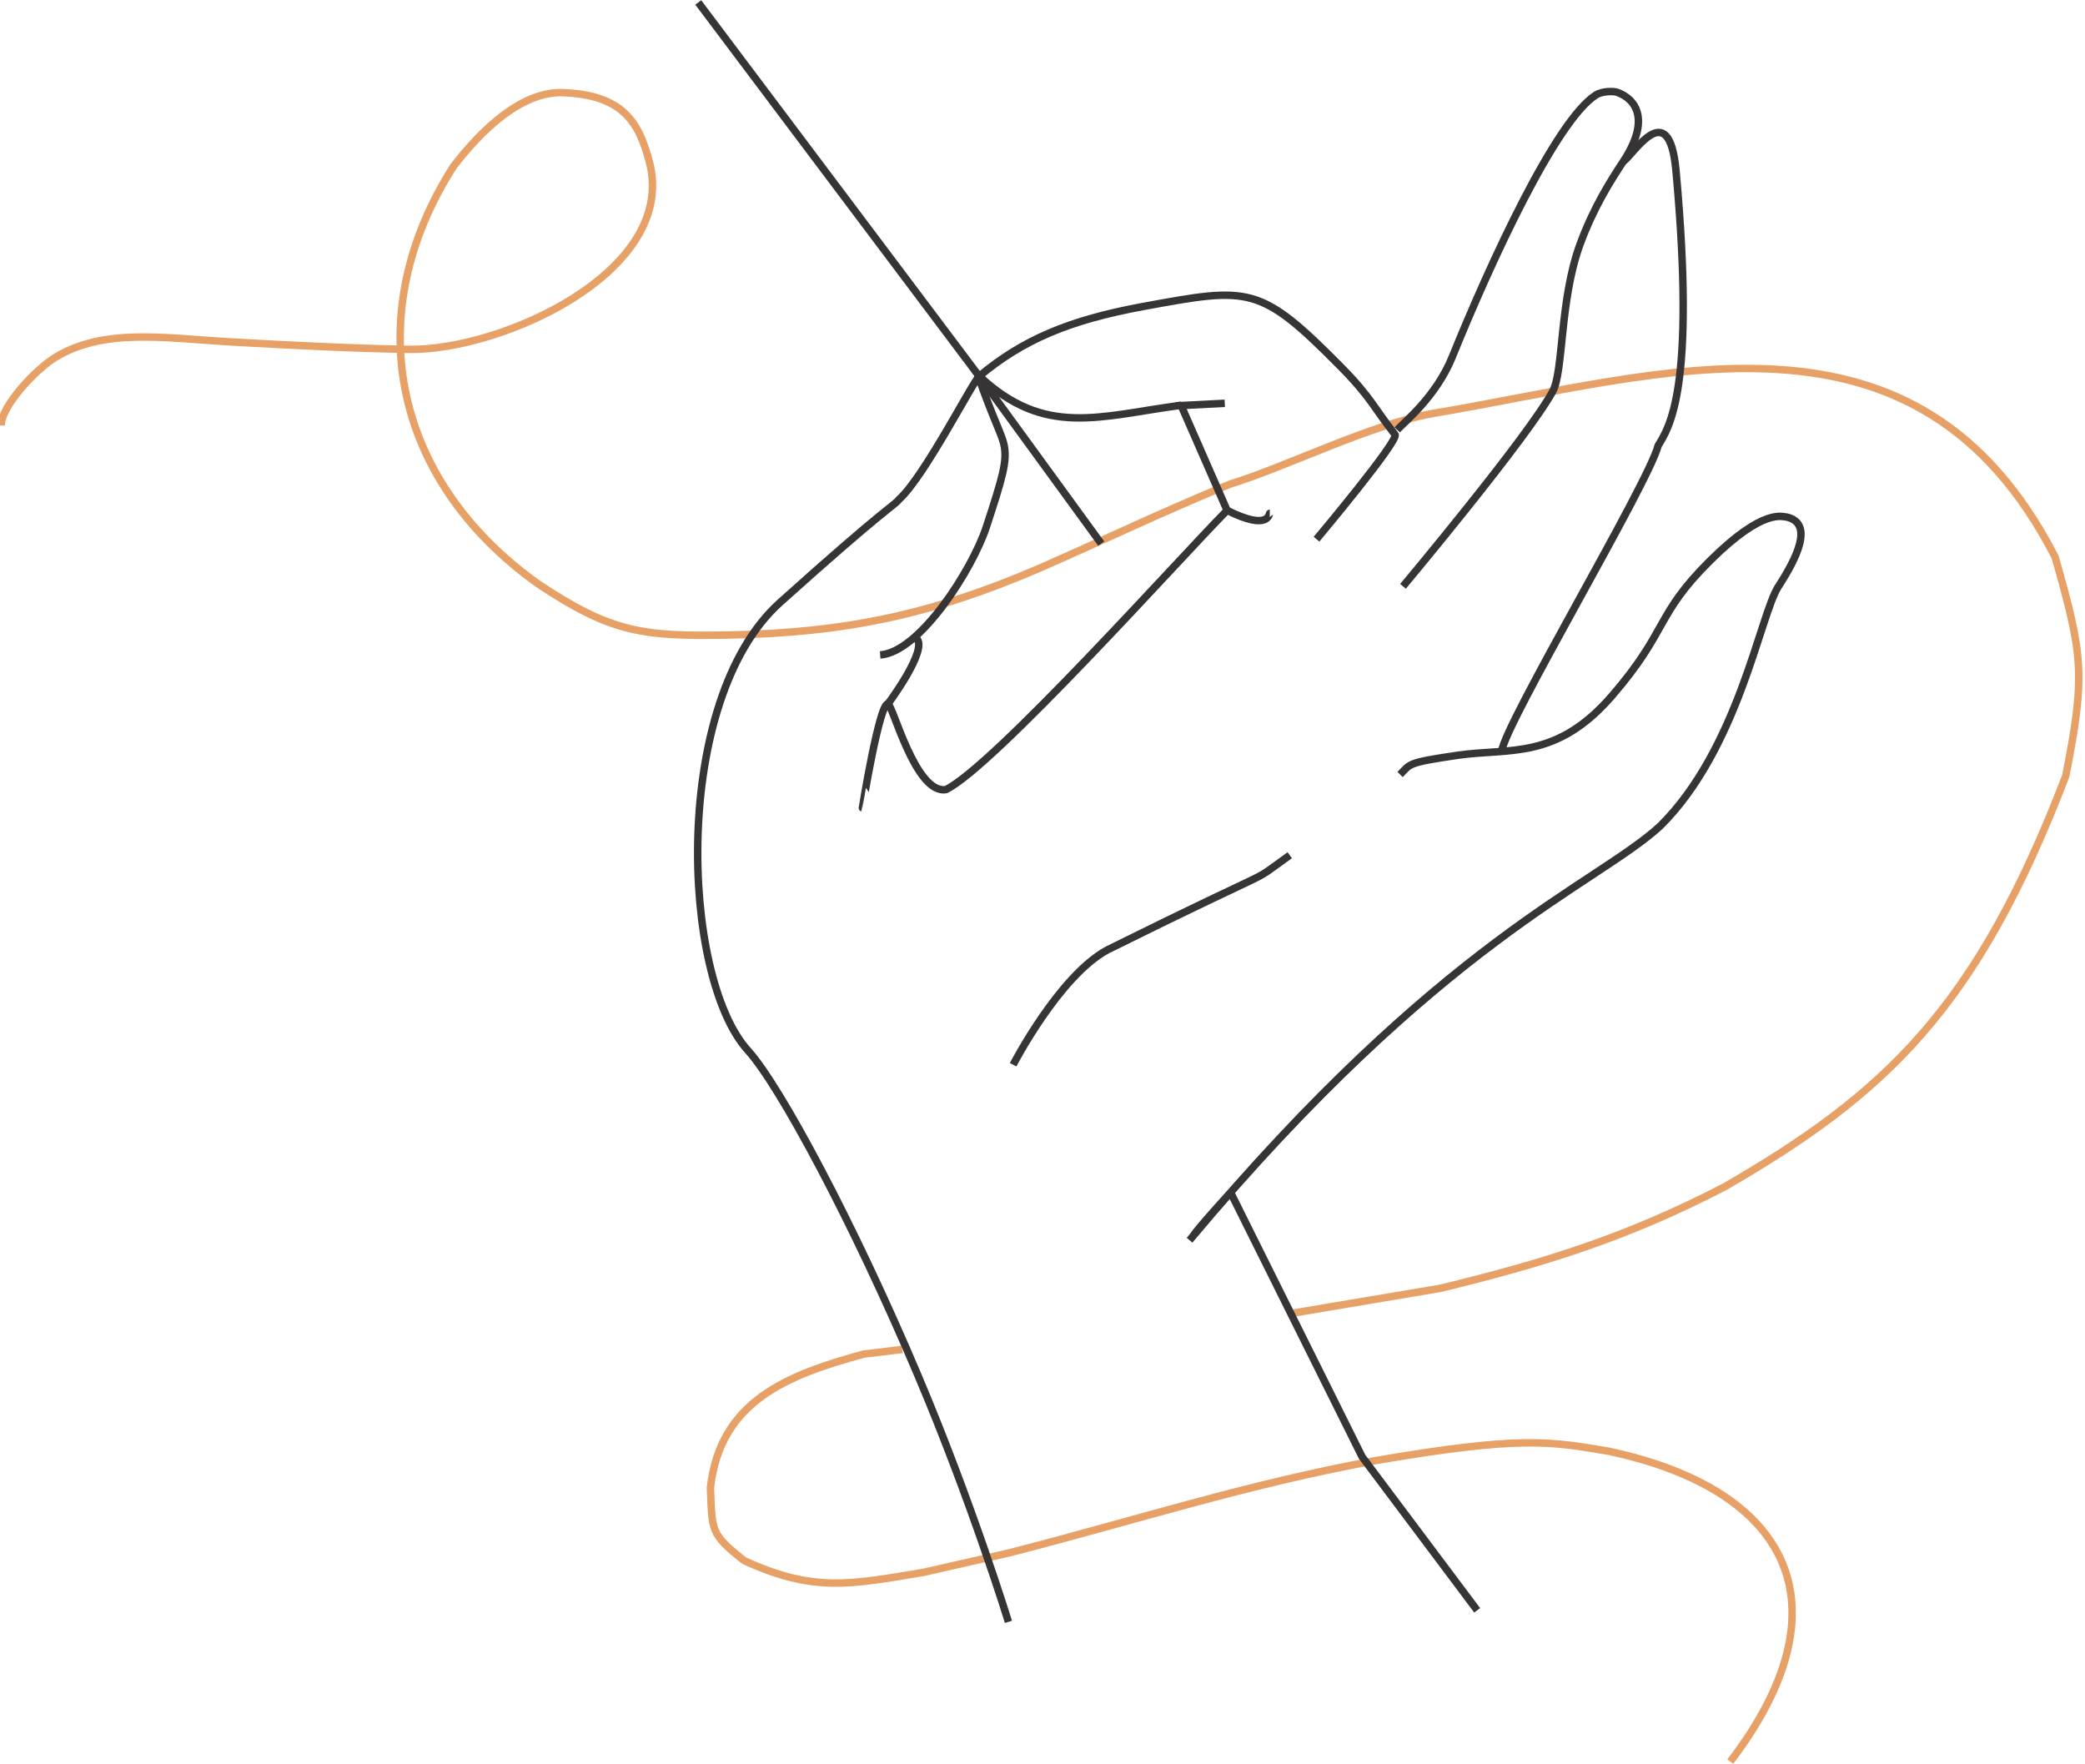
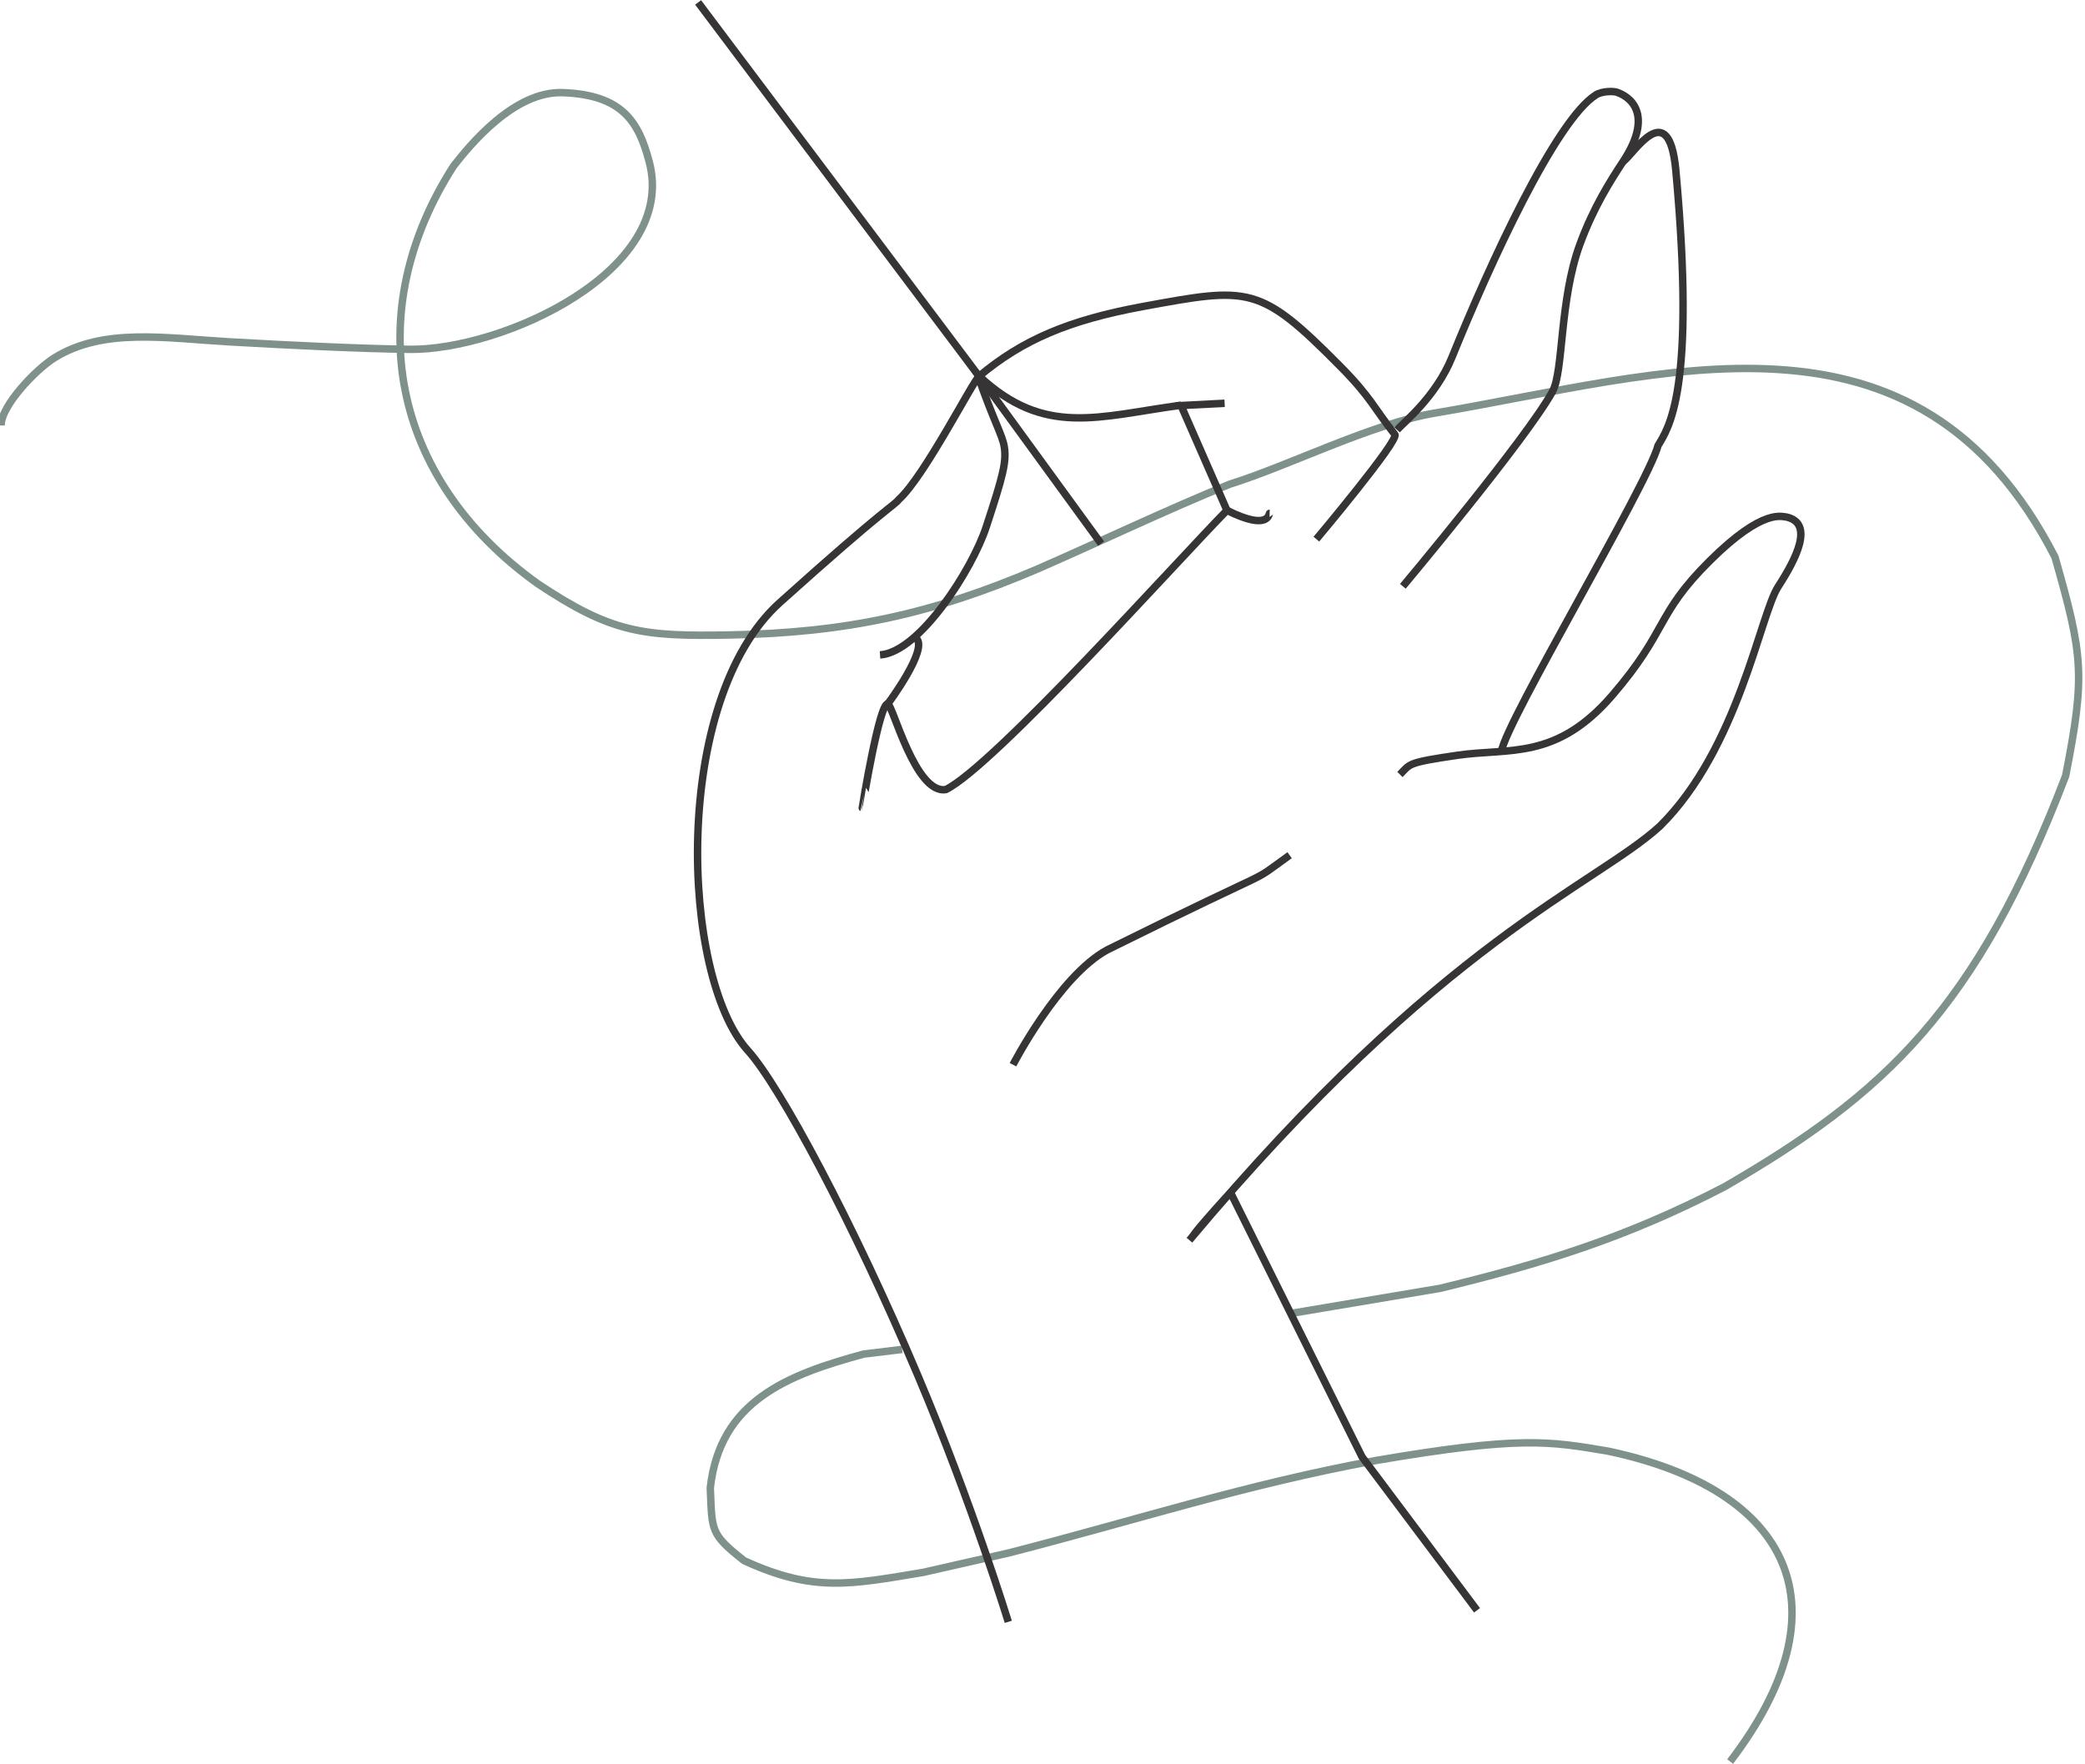
- <svg xmlns="http://www.w3.org/2000/svg" xml:space="preserve" width="55.987mm" height="47.355mm" version="1.1" style="shape-rendering:geometricPrecision; text-rendering:geometricPrecision; image-rendering:optimizeQuality; fill-rule:evenodd; clip-rule:evenodd" viewBox="0 0 5598.74 4735.5">
+ <svg xmlns="http://www.w3.org/2000/svg" xml:space="preserve" width="55.987mm" height="47.355mm" version="1.1" style="shape-rendering:geometricPrecision; text-rendering:geometricPrecision; image-rendering:optimizeQuality; fill-rule:evenodd; clip-rule:evenodd" viewBox="0 0 5598.72 4735.5">
  <defs>
    <style type="text/css">
   
    .str1 {stroke:#373435;stroke-width:20;stroke-miterlimit:22.926}
-     .str0 {stroke:#E7A167;stroke-width:20;stroke-miterlimit:22.926}
+     .str0 {stroke:#7E918A;stroke-width:20;stroke-miterlimit:22.926}
    .fil0 {fill:none}
   
  </style>
  </defs>
  <g id="Слой_x0020_1">
-     <path class="fil0 str0" d="M3466.49 3526.78l401.2 -67.48c270.67,-65.92 496.67,-134.02 764.22,-273.1 430.4,-249.17 676.01,-477.41 915.26,-1103.04 53.46,-271.86 46.43,-323.43 -28.65,-587.36 -371.56,-724.01 -1049.63,-490.14 -1664.99,-386.64 -170.86,28.74 -392.57,141.88 -550.97,190.9 -173.79,70.99 -342.43,151.79 -514.72,227.15 -284.54,121.96 -516.06,171.79 -828.66,177.79 -232.85,4.32 -316.74,-5.54 -514.56,-137.43 -397.21,-283.71 -478,-730.16 -226.11,-1122 43.11,-55.13 162.18,-201.81 293.38,-196.79 160.75,6.15 203.46,79.01 231.61,184.97 78.27,294.6 -396.42,507.97 -644.53,504.29 -133.72,-1.98 -309.86,-10.25 -481.48,-20.09 -174.26,-10 -339.98,-38.59 -471.1,43.02 -49.54,30.84 -143.16,128.28 -143.16,181.54" />
-     <path class="fil0 str0" d="M4646.2 4730.01c316.65,-414.06 165.81,-728.5 -326.53,-833.29 -158.58,-26.8 -235.55,-41.62 -626.56,25.24 -350.86,64.65 -641.77,160.13 -983.06,247.65l-230.25 52.33c-197.12,32.85 -294.96,54.08 -481.43,-31.4 -91.62,-72.34 -85.66,-79.55 -90.7,-195.36 25.92,-233.49 206.77,-303.45 411.65,-359.32l103.57 -12.52" />
-     <path class="fil0 str1" d="M2384.29 1890.04c0,0 110.46,-147.54 76.23,-176.17" />
-     <path class="fil0 str1" d="M1874.98 6.58l749.63 997.45c46.27,132.59 67.2,163.19 72.48,195.92 6.54,40.54 -4.23,80.49 -48.62,215.32 -37.06,112.56 -178.36,336.08 -285.03,343.27" />
-     <path class="fil0 str1" d="M3171.56 1088.07c-220.72,29.7 -365.78,86.39 -541.82,-78.09l327.3 449.67" />
-     <polyline class="fil0 str1" points="3295.04,1370.42 3171.7,1088.88 3288.79,1082.87 " />
-     <path class="fil0 str1" d="M2315.67 2169.33c-0.16,-0.04 45.93,-282.79 68.62,-279.29 13.15,2.02 73.86,243.48 155.94,230.05 128,-62.77 623.25,-615.99 754.81,-749.67 114.99,57.19 112.47,7.51 114.63,7.56" />
-     <path class="fil0 str1" d="M4358.91 433.47c26.17,-15.95 122.67,-181.07 141.48,24.37 54.39,593.15 -20.11,691.57 -47.79,738.64 -28.57,106.64 -410.9,745.31 -420.42,821.29" />
-     <path class="fil0 str1" d="M3751.79 1154.25c18.99,-20.93 104.55,-88.94 147.86,-195.8 100.67,-248.42 277.79,-635.06 386.1,-703.61 16.42,-10.39 47.04,-10.61 57.38,-6.84 48.96,17.87 90.03,72.58 15.78,185.47 -34.45,52.37 -79.87,123.57 -116.42,223.29 -54.44,148.54 -43.71,339.91 -72.93,393.78 -66.96,123.47 -402.16,523.8 -402.16,523.8" />
-     <path class="fil0 str1" d="M2707.9 4354.85c0,0 -97.39,-317.58 -242.1,-659.66 -174.45,-412.4 -371.8,-780.24 -457.28,-874.42 -180.66,-199.04 -206.24,-940.32 86.08,-1203.01 289.47,-260.18 304.22,-257.69 319.61,-276.82 68.37,-61.6 197.83,-316.17 215.53,-330.96 116.08,-97.01 239.64,-150.26 440.75,-187.18 285.05,-52.33 312.5,-57.68 528.83,160.98 82.56,83.45 90.64,112.27 146.62,183.04 12.18,15.39 -210.81,280.91 -210.81,280.91" />
-     <path class="fil0 str1" d="M2720.47 2858.92c0,0 122.87,-237.62 253.01,-308.3 496.35,-245.98 366.24,-165.77 489.83,-254.26" />
-     <path class="fil0 str1" d="M3966.55 4323.86l-308.9 -412.11 -353.24 -710.01c-116.1,128.47 -86.92,102.11 -110.09,128.27 676.77,-807.56 1091.08,-954 1263.33,-1111.73 210.84,-208.33 269.14,-568.33 317.42,-642.92 48.28,-74.59 96.36,-168.63 24.09,-186.71 -11.5,0 -61.13,-28.2 -207.79,117.45 -146.66,145.65 -111.42,186.7 -261.99,361.36 -150.57,174.66 -276.96,140.37 -414.78,160.47 -137.82,20.1 -126.34,22.98 -155.05,51.69" />
+     <g id="_2041532750064">
+       <path class="fil0 str0" d="M3466.12 3526.73l401.2 -67.48c270.67,-65.92 496.67,-134.02 764.22,-273.1 430.4,-249.17 676.01,-477.41 915.26,-1103.03 53.46,-271.86 46.43,-323.43 -28.65,-587.36 -371.56,-724.01 -1049.63,-490.14 -1664.99,-386.64 -170.86,28.74 -392.57,141.88 -550.97,190.9 -173.79,70.99 -342.43,151.79 -514.72,227.15 -284.54,121.96 -516.05,171.79 -828.65,177.79 -232.85,4.32 -316.74,-5.54 -514.56,-137.43 -397.21,-283.71 -478,-730.16 -226.11,-1122 43.11,-55.13 162.18,-201.81 293.38,-196.79 160.75,6.15 203.46,79.01 231.61,184.97 78.27,294.6 -396.42,507.97 -644.53,504.29 -133.72,-1.98 -309.86,-10.25 -481.48,-20.09 -174.26,-10 -339.98,-38.59 -471.1,43.02 -49.54,30.84 -143.16,128.28 -143.16,181.54" />
+       <path class="fil0 str0" d="M4645.83 4729.96c316.65,-414.06 165.81,-728.5 -326.53,-833.29 -158.58,-26.8 -235.55,-41.62 -626.56,25.24 -350.86,64.65 -641.77,160.13 -983.06,247.65l-230.25 52.33c-197.11,32.85 -294.95,54.08 -481.42,-31.4 -91.62,-72.34 -85.66,-79.55 -90.7,-195.36 25.92,-233.49 206.77,-303.45 411.65,-359.32l103.56 -12.52" />
+       <path class="fil0 str1" d="M2383.92 1890c0,0 110.46,-147.54 76.23,-176.17" />
+       <path class="fil0 str1" d="M1874.62 6.54l749.62 997.45c46.27,132.59 67.2,163.19 72.48,195.92 6.54,40.54 -4.23,80.49 -48.62,215.32 -37.06,112.56 -178.36,336.08 -285.03,343.27" />
+       <path class="fil0 str1" d="M3171.19 1088.03c-220.72,29.7 -365.78,86.39 -541.82,-78.09l327.3 449.67" />
+       <polyline class="fil0 str1" points="3294.67,1370.38 3171.33,1088.84 3288.42,1082.83 " />
+       <path class="fil0 str1" d="M2315.31 2169.29c-0.16,-0.04 45.92,-282.79 68.61,-279.29 13.15,2.02 73.86,243.48 155.94,230.05 128,-62.77 623.25,-615.99 754.81,-749.67 114.99,57.19 112.47,7.51 114.63,7.56" />
+       <path class="fil0 str1" d="M4358.54 433.43c26.17,-15.95 122.67,-181.07 141.48,24.37 54.39,593.15 -20.11,691.57 -47.79,738.64 -28.57,106.64 -410.9,745.31 -420.42,821.29" />
+       <path class="fil0 str1" d="M3751.42 1154.21c18.99,-20.93 104.55,-88.94 147.86,-195.8 100.67,-248.42 277.79,-635.06 386.1,-703.61 16.42,-10.39 47.04,-10.61 57.38,-6.84 48.96,17.87 90.03,72.58 15.78,185.47 -34.45,52.37 -79.87,123.57 -116.42,223.29 -54.44,148.54 -43.71,339.91 -72.93,393.78 -66.96,123.47 -402.16,523.8 -402.16,523.8" />
+       <path class="fil0 str1" d="M2707.53 4354.8c0,0 -97.39,-317.58 -242.1,-659.66 -174.44,-412.4 -371.79,-780.24 -457.27,-874.42 -180.66,-199.04 -206.24,-940.31 86.08,-1203 289.46,-260.18 304.21,-257.69 319.6,-276.82 68.37,-61.6 197.83,-316.17 215.53,-330.96 116.08,-97.01 239.64,-150.26 440.75,-187.18 285.05,-52.33 312.5,-57.68 528.83,160.98 82.56,83.45 90.64,112.27 146.62,183.04 12.18,15.39 -210.81,280.91 -210.81,280.91" />
+       <path class="fil0 str1" d="M2720.1 2858.87c0,0 122.87,-237.62 253.01,-308.3 496.35,-245.97 366.24,-165.77 489.83,-254.25" />
+       <path class="fil0 str1" d="M3966.18 4323.81l-308.9 -412.11 -353.24 -710.01c-116.1,128.47 -86.92,102.11 -110.09,128.27 676.77,-807.56 1091.08,-954 1263.33,-1111.72 210.84,-208.33 269.14,-568.33 317.42,-642.92 48.28,-74.59 96.36,-168.63 24.09,-186.71 -11.5,0 -61.13,-28.2 -207.79,117.45 -146.66,145.65 -111.42,186.7 -261.99,361.36 -150.57,174.66 -276.96,140.37 -414.78,160.47 -137.82,20.1 -126.34,22.98 -155.05,51.69" />
+     </g>
  </g>
</svg>
